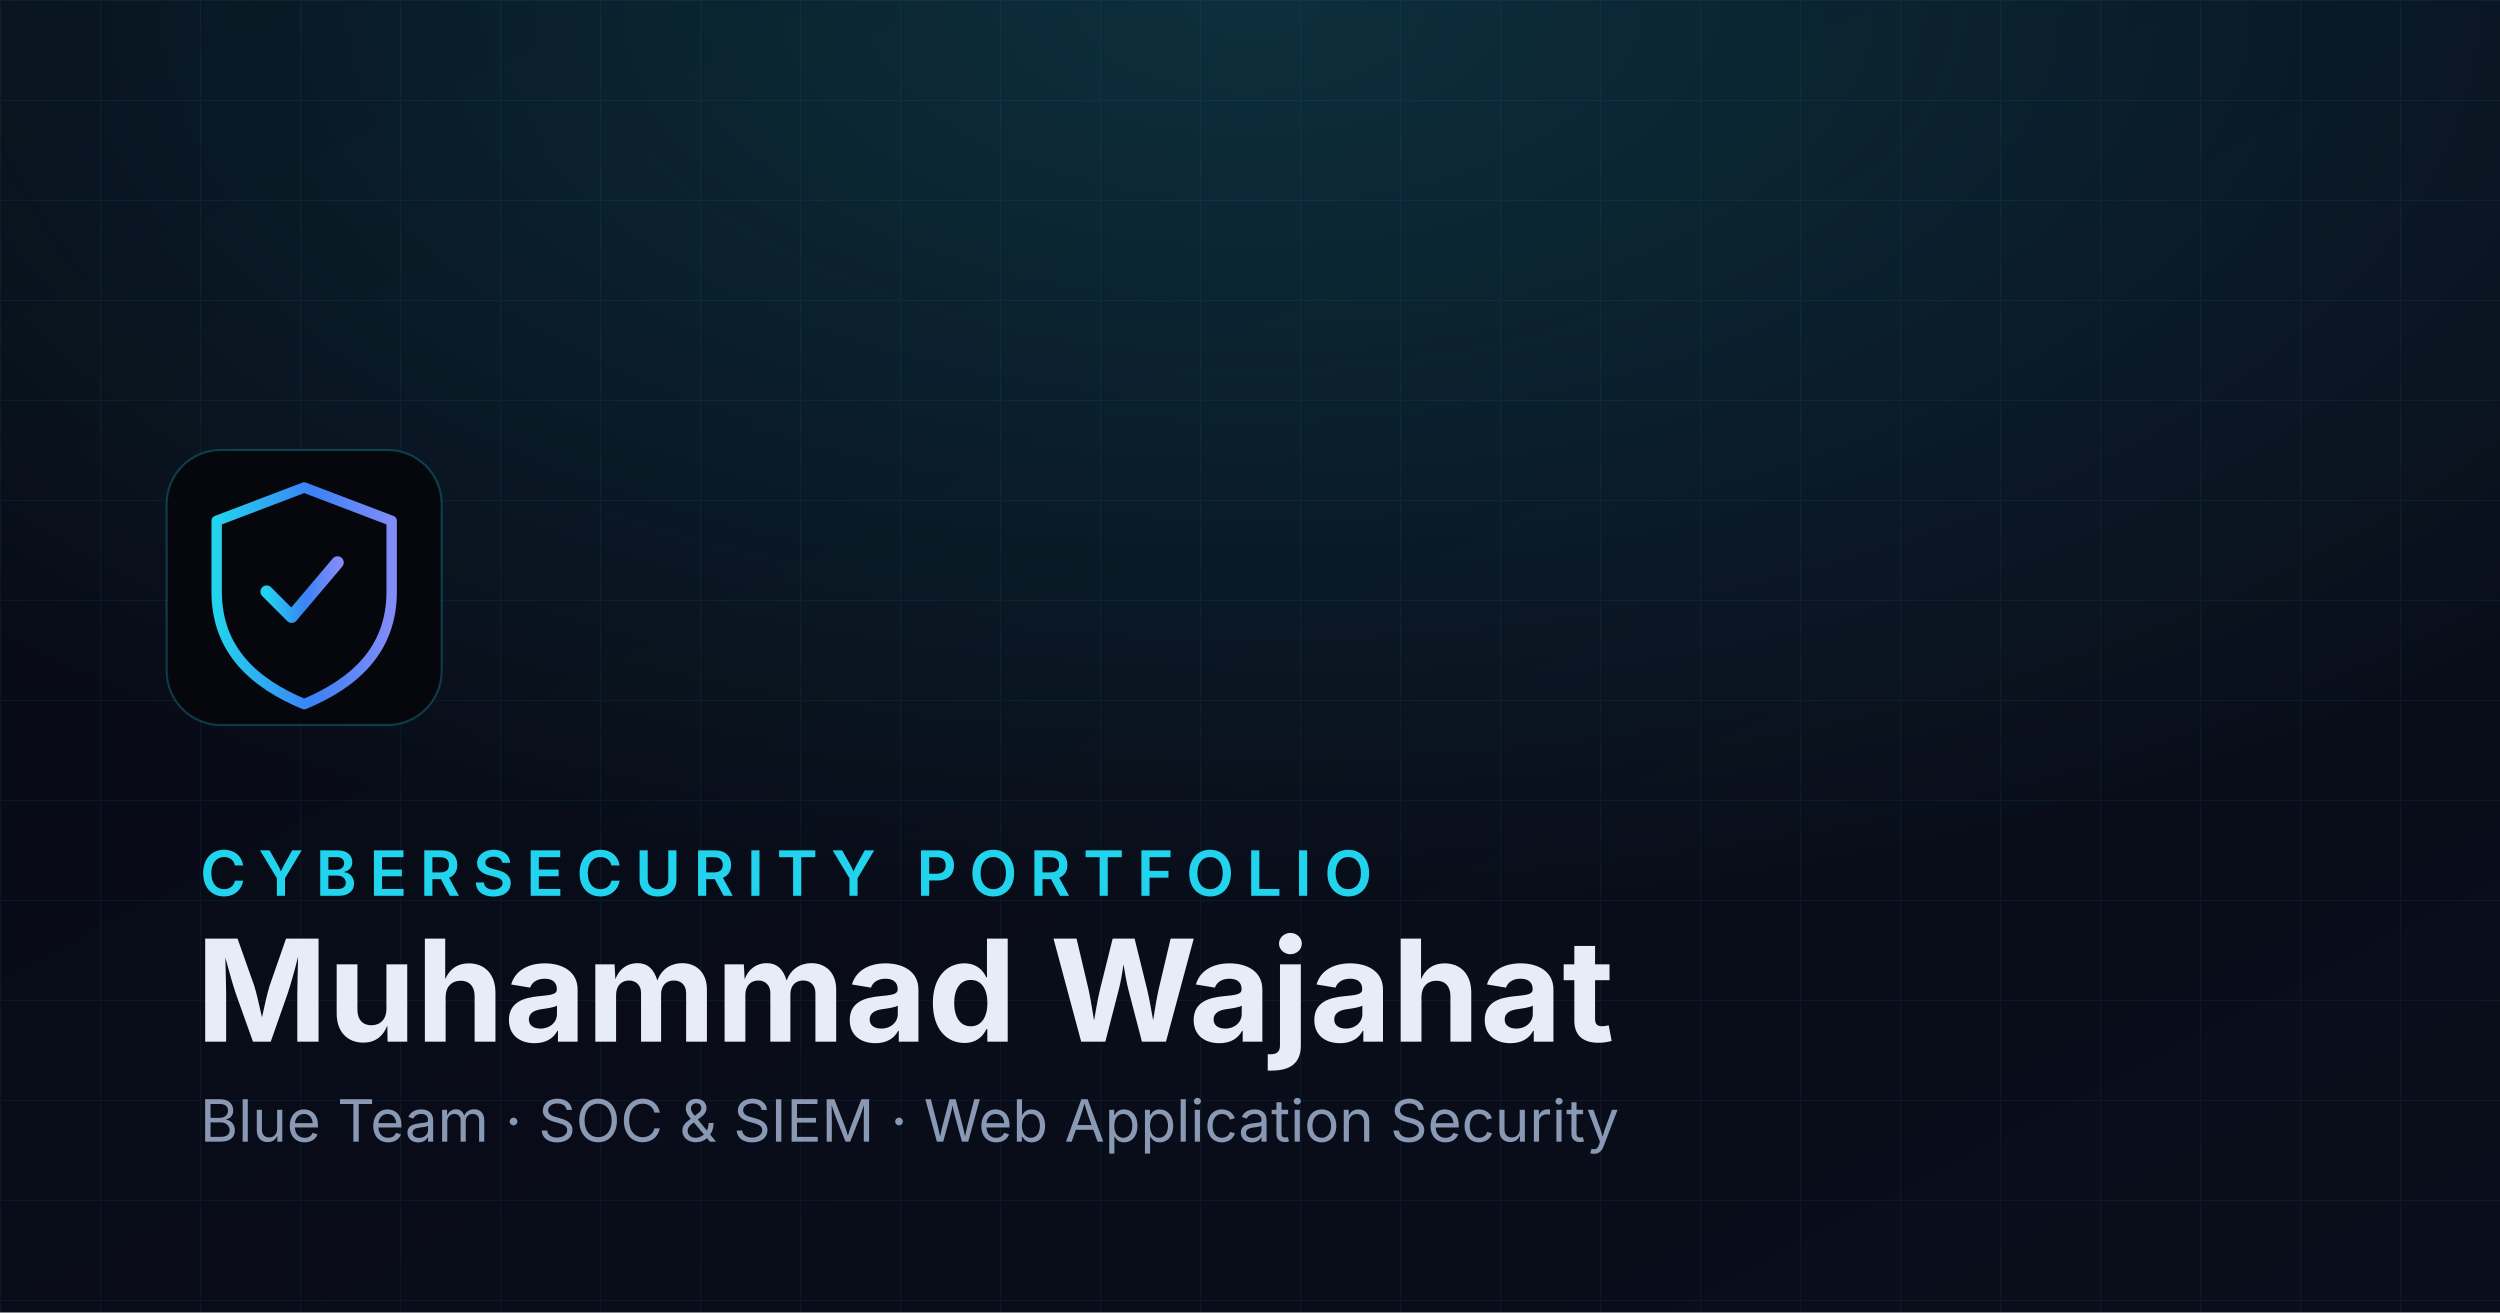
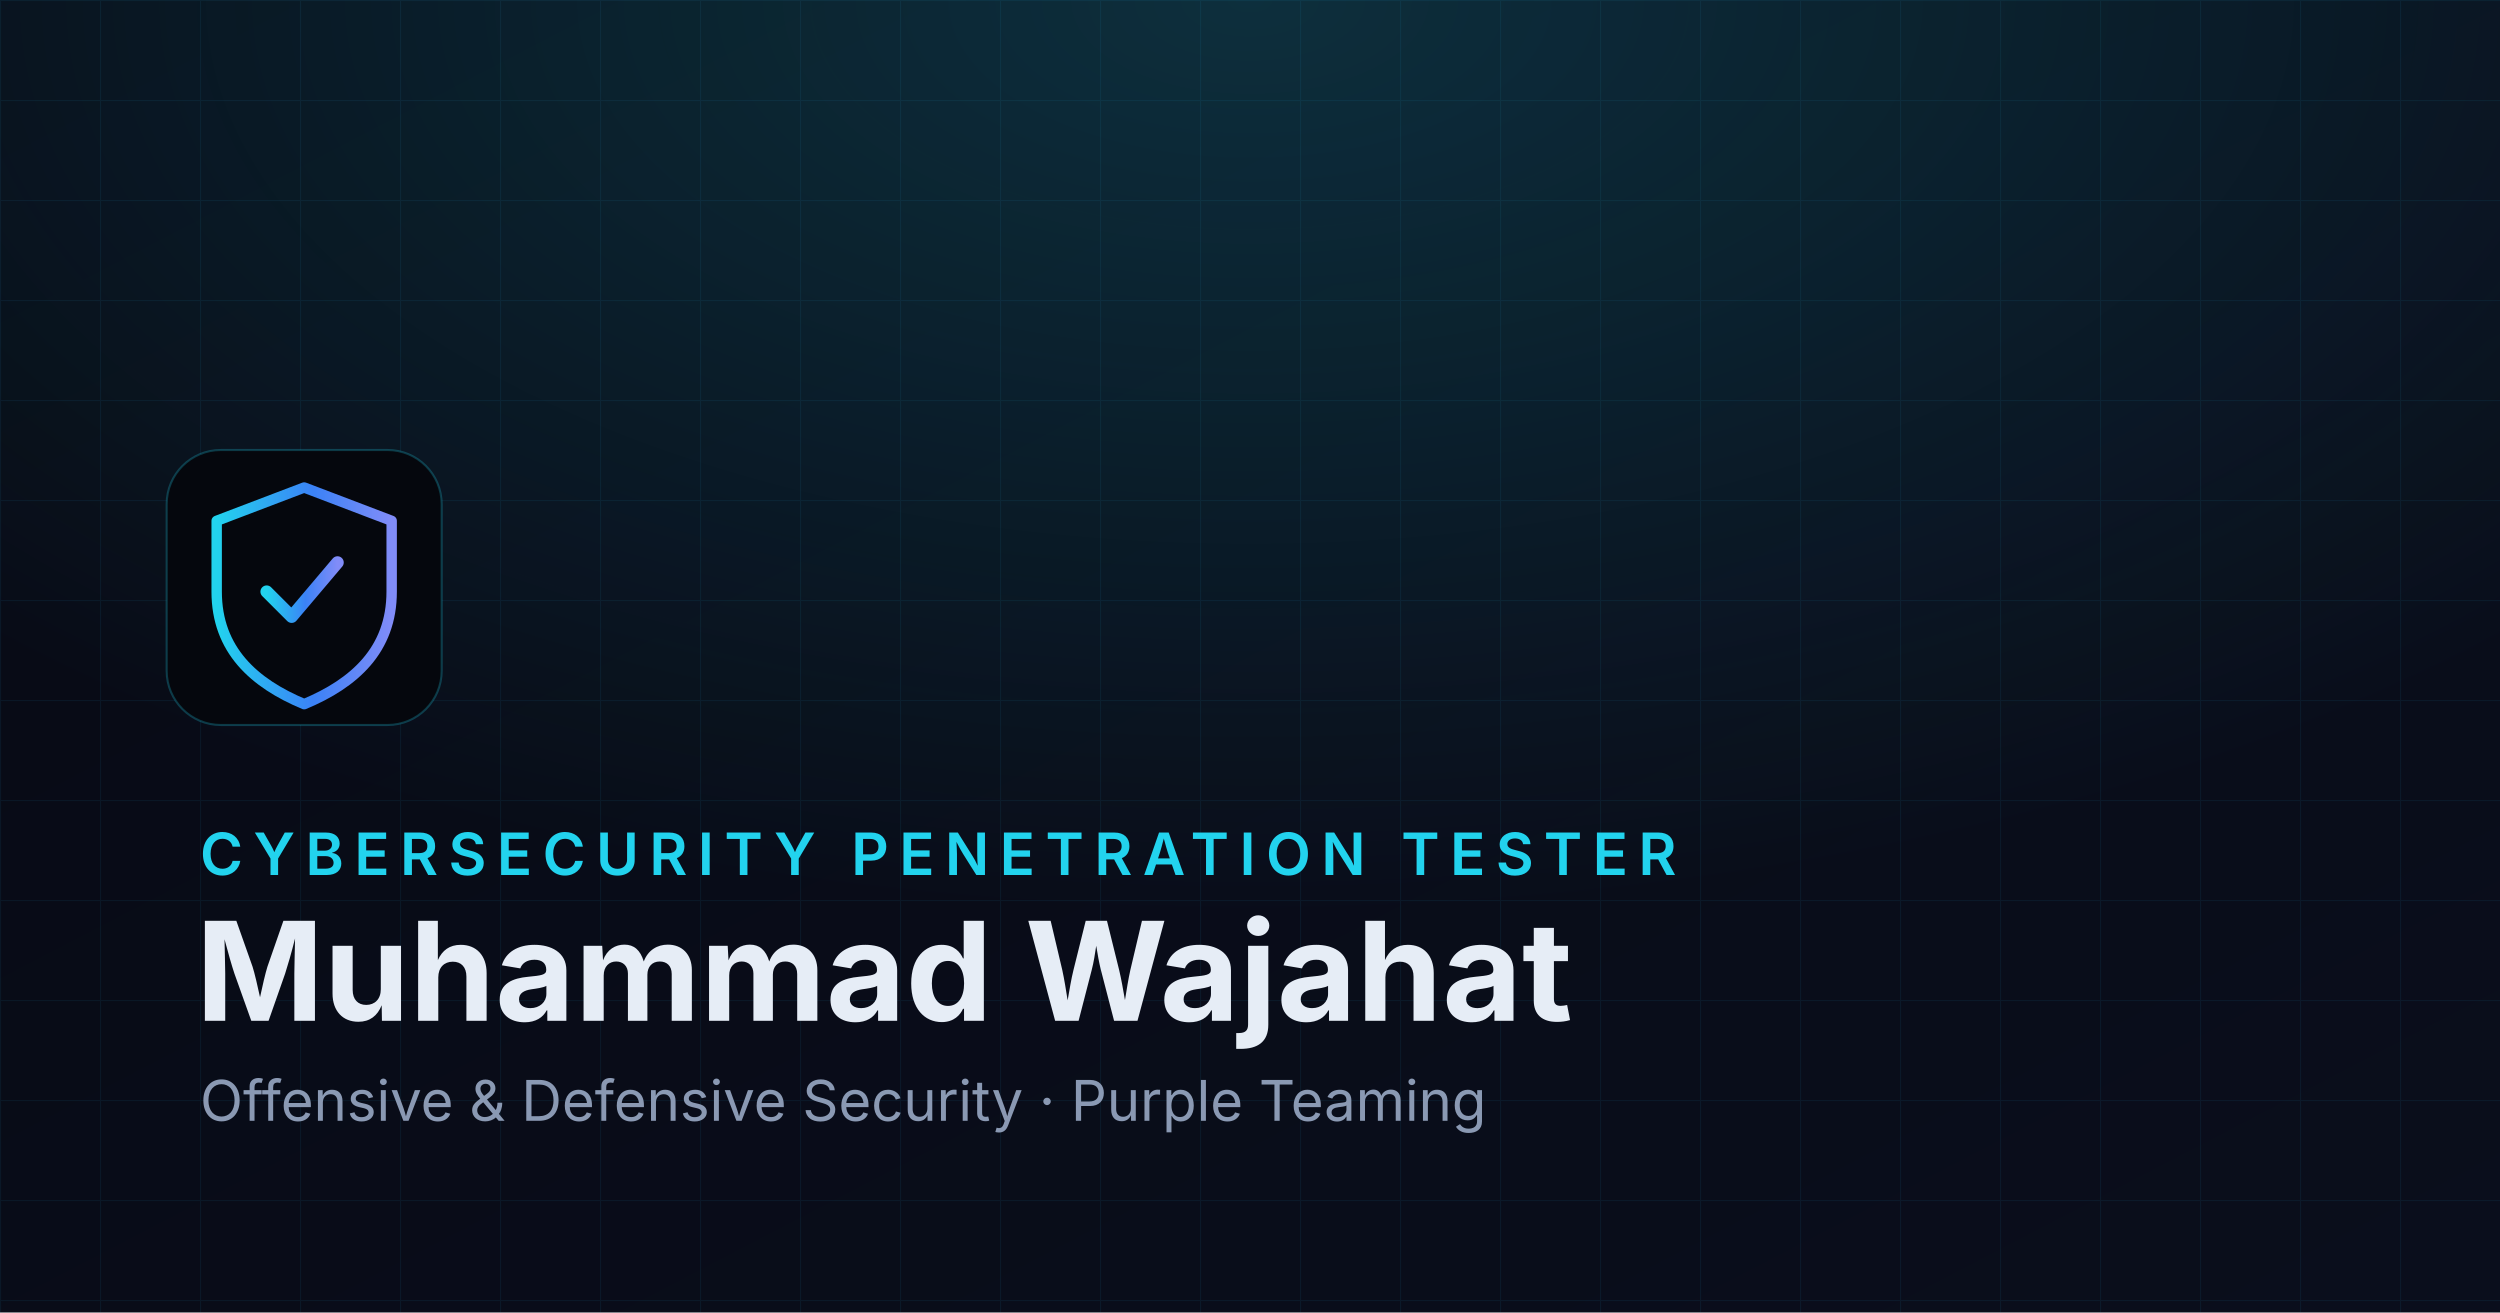
<svg xmlns="http://www.w3.org/2000/svg" viewBox="0 0 1200 630" width="1200" height="630">
  <defs>
    <linearGradient id="bg" x1="0" y1="0" x2="1" y2="1">
      <stop offset="0" stop-color="#070a14" />
      <stop offset="1" stop-color="#0a0e1c" />
    </linearGradient>
    <linearGradient id="accent" x1="0" y1="0" x2="1" y2="0">
      <stop offset="0" stop-color="#22d3ee" />
      <stop offset="0.55" stop-color="#3b82f6" />
      <stop offset="1" stop-color="#818cf8" />
    </linearGradient>
    <radialGradient id="glow" cx="50%" cy="0%" r="70%">
      <stop offset="0" stop-color="#22d3ee" stop-opacity="0.18" />
      <stop offset="1" stop-color="#22d3ee" stop-opacity="0" />
    </radialGradient>
    <pattern id="grid" width="48" height="48" patternUnits="userSpaceOnUse">
      <path d="M48 0 H0 V48" fill="none" stroke="#38bdf8" stroke-opacity="0.07" stroke-width="1" />
    </pattern>
  </defs>
  <rect width="1200" height="630" fill="url(#bg)" />
  <rect width="1200" height="630" fill="url(#grid)" />
  <rect width="1200" height="630" fill="url(#glow)" />
  <g transform="translate(96, 232)">
    <rect x="-16" y="-16" width="132" height="132" rx="26" fill="#05070d" stroke="#22d3ee" stroke-opacity="0.25" />
    <path d="M50 2 L92 18 V52 C92 80 74 96 50 106 C26 96 8 80 8 52 V18 Z" fill="none" stroke="url(#accent)" stroke-width="5" stroke-linejoin="round" />
    <path d="M32 52 l12 12 l22 -26" fill="none" stroke="url(#accent)" stroke-width="6" stroke-linecap="round" stroke-linejoin="round" />
  </g>
-   <text x="96" y="430" font-family="Inter, Arial, sans-serif" font-size="30" fill="#22d3ee" letter-spacing="6" font-weight="600">CYBERSECURITY PORTFOLIO</text>
-   <text x="94" y="500" font-family="Inter, Arial, sans-serif" font-size="68" fill="#e6edf6" font-weight="700">Muhammad Wajahat</text>
-   <text x="96" y="548" font-family="Inter, Arial, sans-serif" font-size="28" fill="#8a99b3">Blue Team · SOC &amp; SIEM · Web Application Security</text>
+   <text x="96" y="420" font-family="Inter, Arial, sans-serif" font-size="28" fill="#22d3ee" letter-spacing="5" font-weight="600">CYBERSECURITY PENETRATION TESTER</text>
+   <text x="94" y="490" font-family="Inter, Arial, sans-serif" font-size="66" fill="#e6edf6" font-weight="700">Muhammad Wajahat</text>
+   <text x="96" y="538" font-family="Inter, Arial, sans-serif" font-size="27" fill="#8a99b3">Offensive &amp; Defensive Security · Purple Teaming</text>
</svg>
